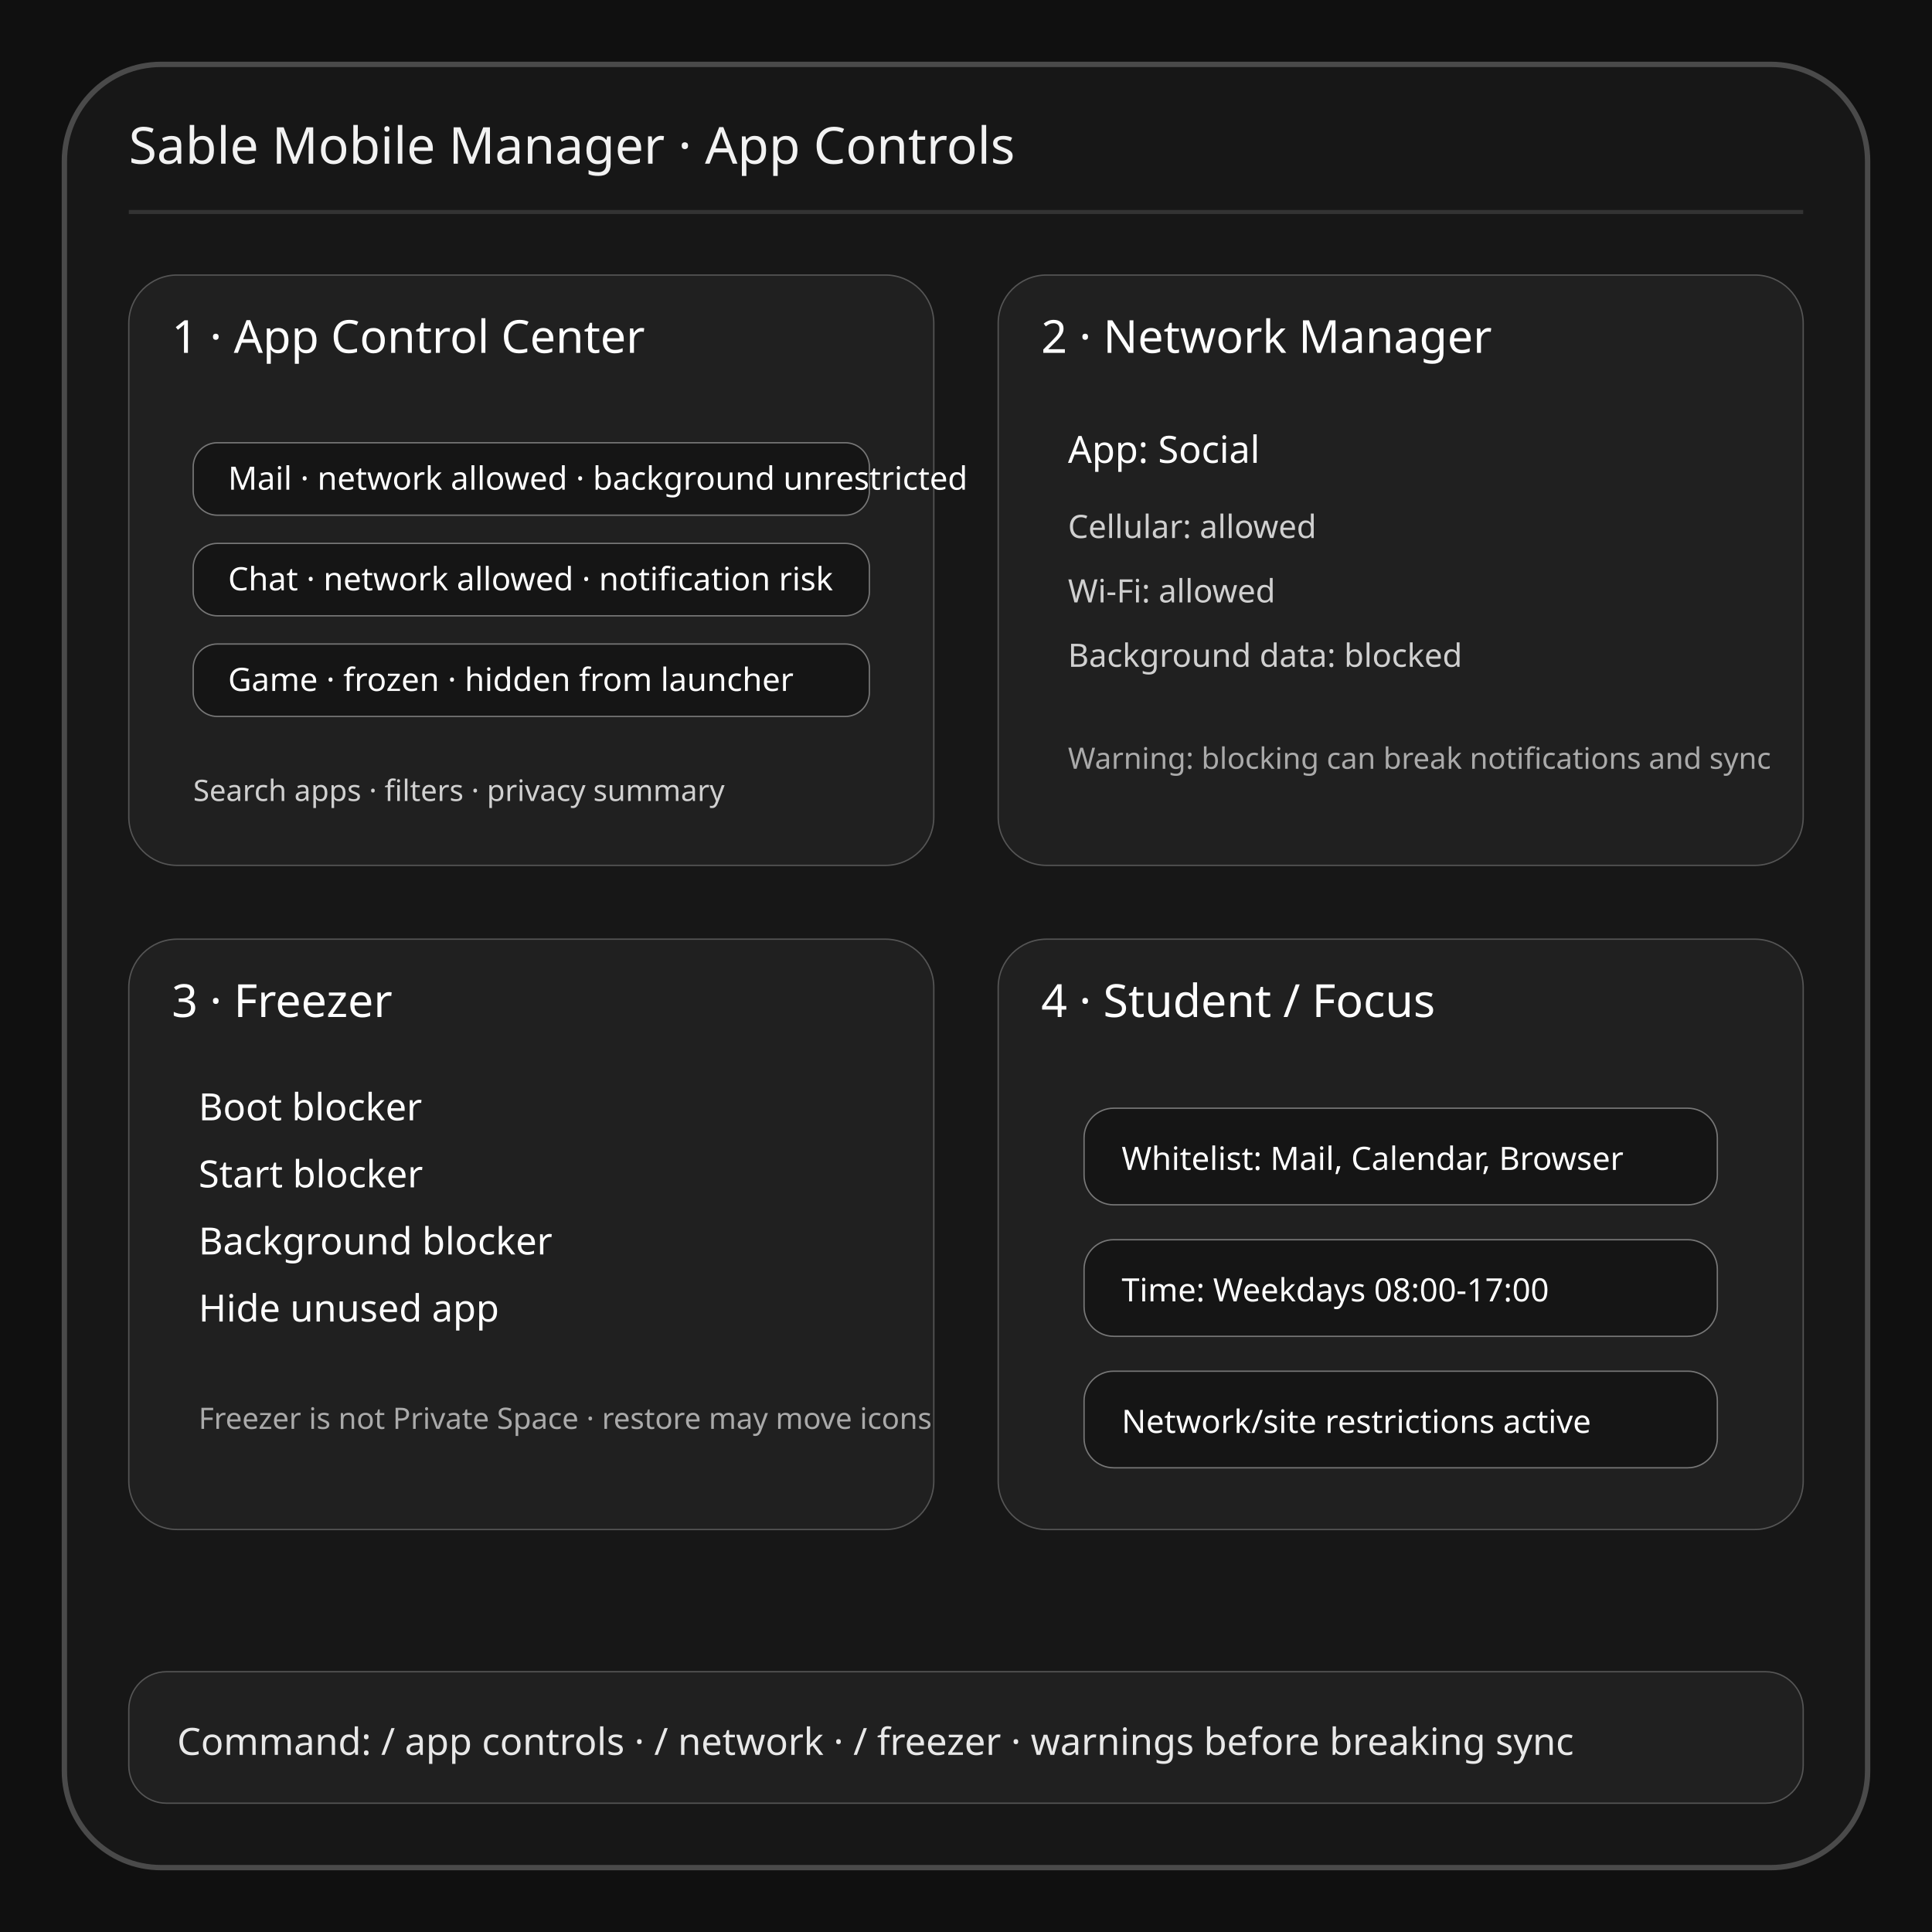
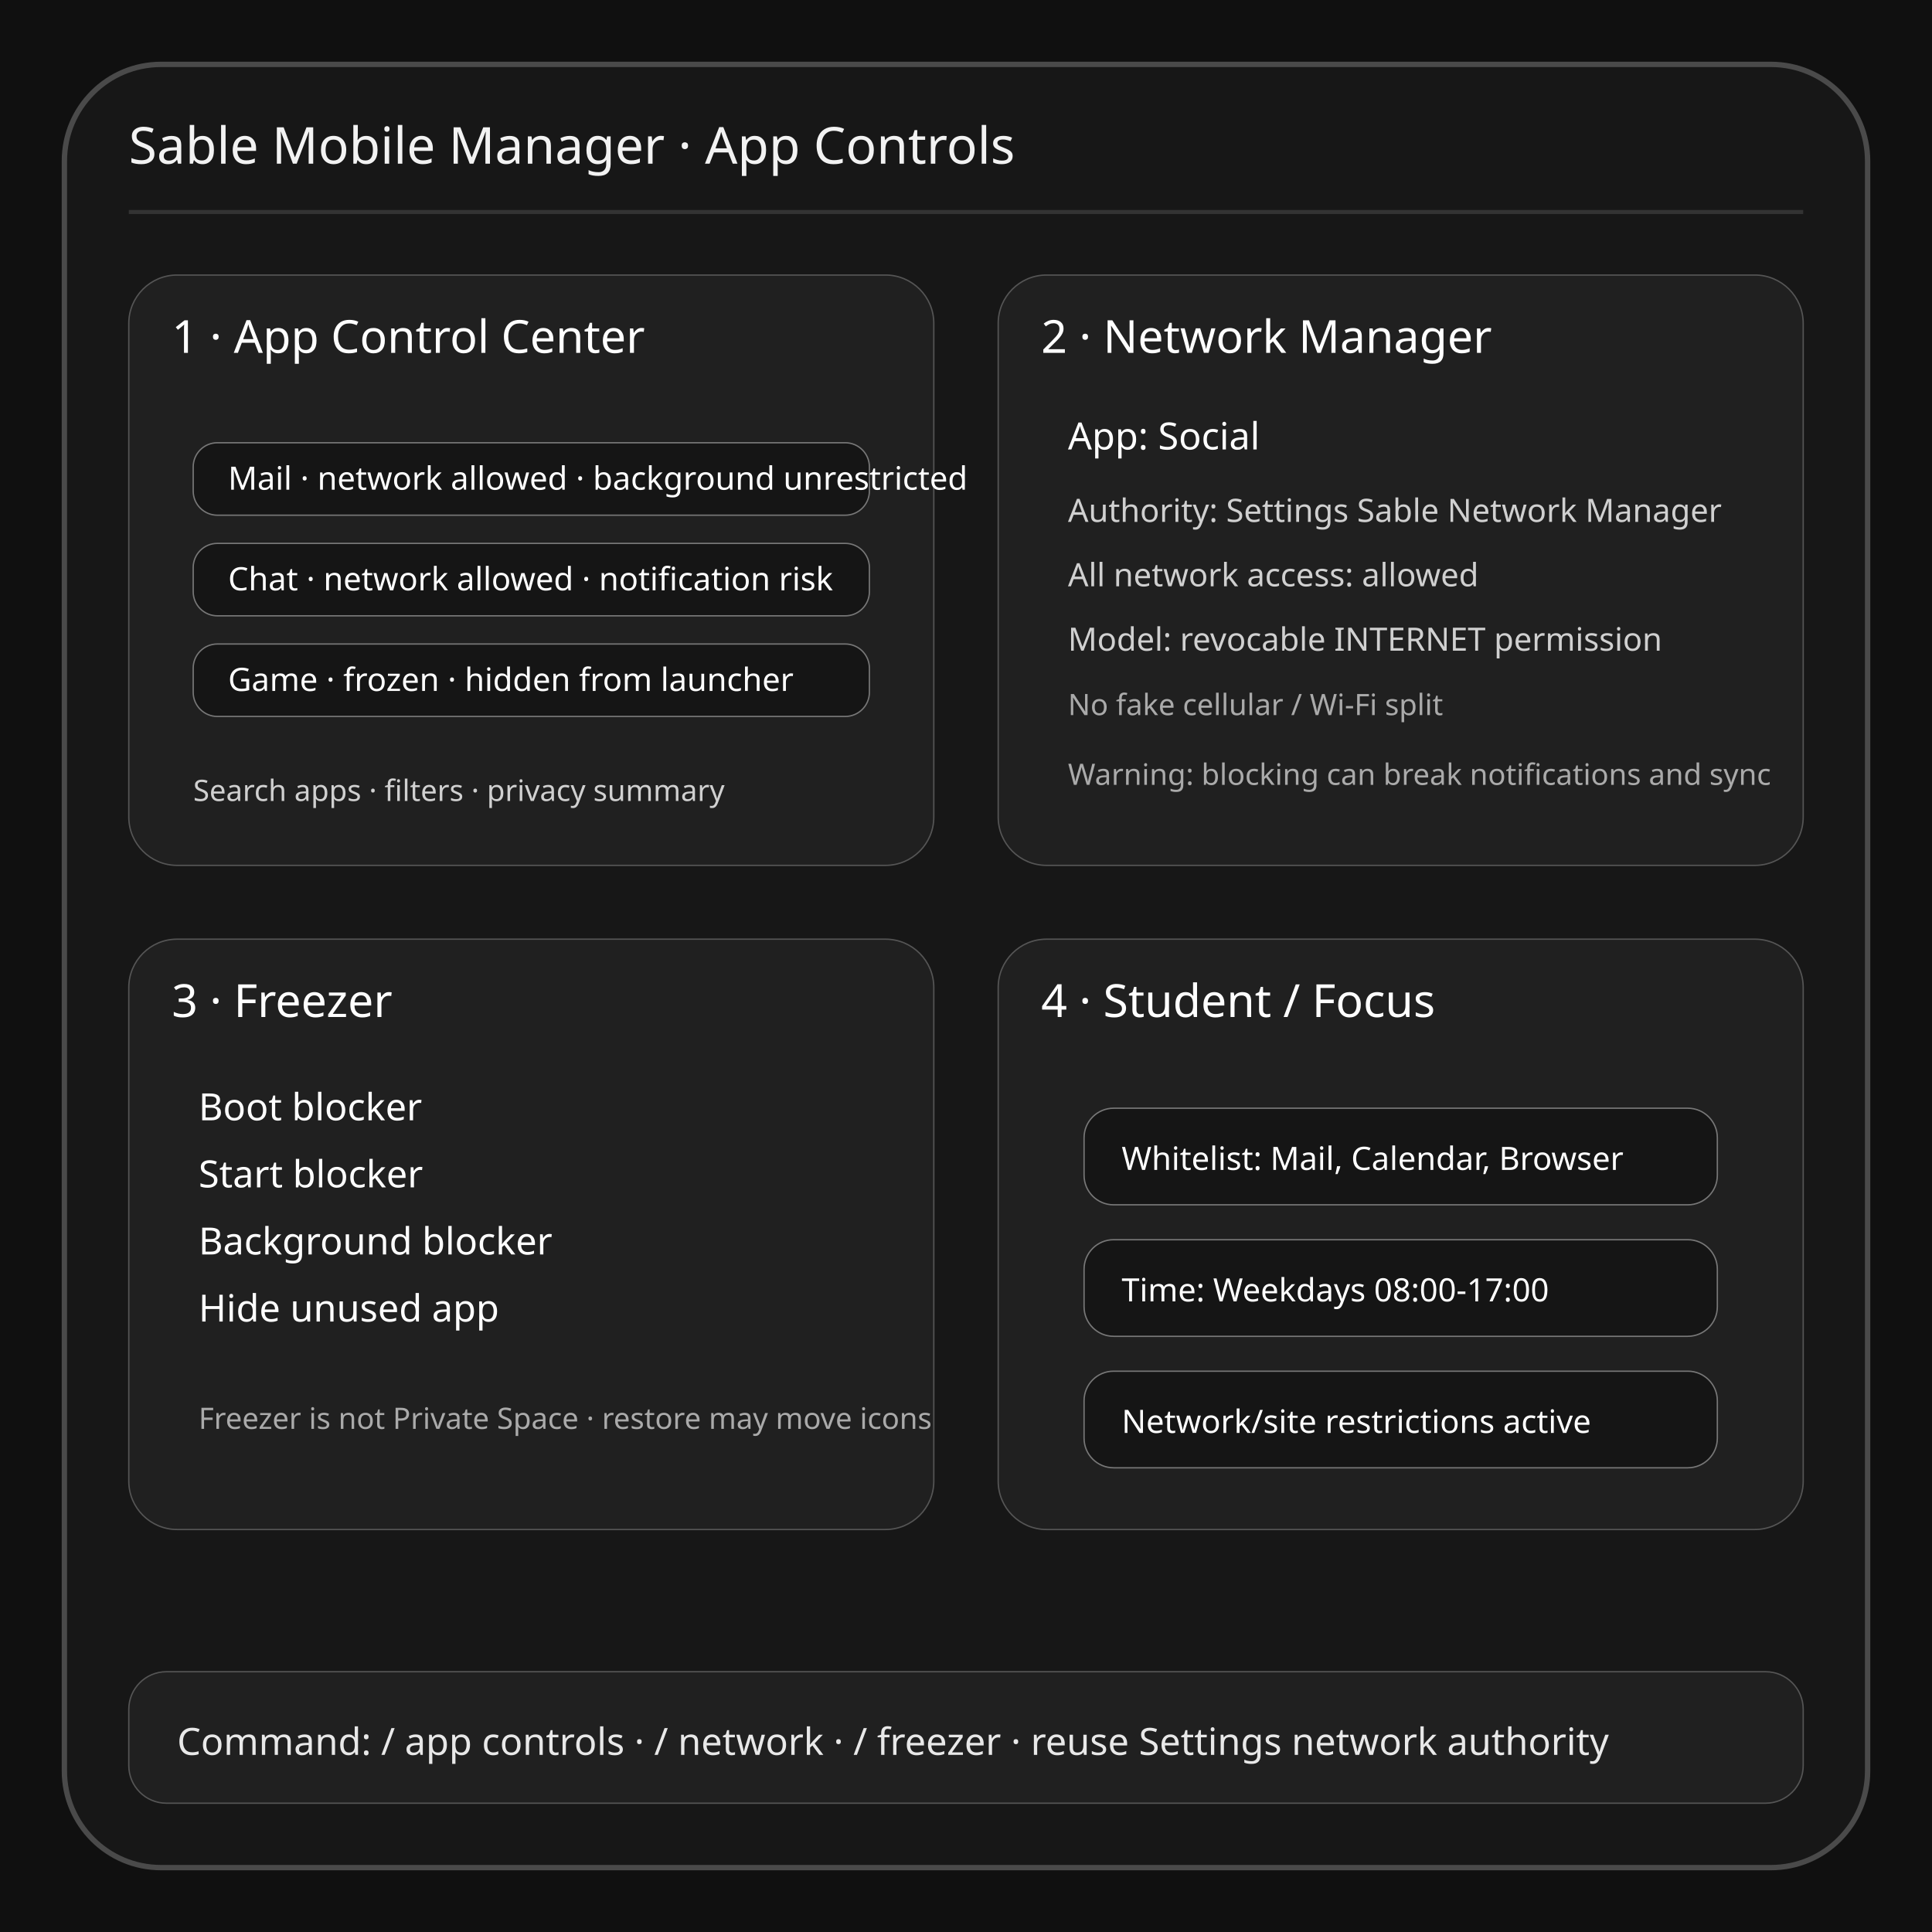
<svg xmlns="http://www.w3.org/2000/svg" width="1440" height="1440" viewBox="0 0 1440 1440" role="img" aria-labelledby="title desc">
  <rect width="1440" height="1440" fill="#101010" />
  <rect x="48" y="48" width="1344" height="1344" rx="72" fill="#171717" stroke="#4a4a4a" stroke-width="4" />
  <text x="96" y="122" fill="#f2f2f2" font-size="38" font-family="sans-serif">Sable Mobile Manager · App Controls</text>
  <line x1="96" y1="158" x2="1344" y2="158" stroke="#333" stroke-width="3" />
  <g transform="translate(96,205)">
    <rect width="600" height="440" rx="36" fill="#202020" stroke="#555" />
    <text x="32" y="58" fill="#fff" font-size="34" font-family="sans-serif">1 · App Control Center</text>
    <rect x="48" y="125" width="504" height="54" rx="18" fill="#151515" stroke="#777" />
    <rect x="48" y="200" width="504" height="54" rx="18" fill="#151515" stroke="#777" />
    <rect x="48" y="275" width="504" height="54" rx="18" fill="#151515" stroke="#777" />
    <text x="74" y="160" fill="#fff" font-size="24" font-family="sans-serif">Mail · network allowed · background unrestricted</text>
    <text x="74" y="235" fill="#fff" font-size="24" font-family="sans-serif">Chat · network allowed · notification risk</text>
    <text x="74" y="310" fill="#fff" font-size="24" font-family="sans-serif">Game · frozen · hidden from launcher</text>
    <text x="48" y="392" fill="#d0d0d0" font-size="22" font-family="sans-serif">Search apps · filters · privacy summary</text>
  </g>
  <g transform="translate(744,205)">
    <rect width="600" height="440" rx="36" fill="#202020" stroke="#555" />
    <text x="32" y="58" fill="#fff" font-size="34" font-family="sans-serif">2 · Network Manager</text>
-     <text x="52" y="140" fill="#fff" font-size="28" font-family="sans-serif">App: Social</text>
-     <text x="52" y="196" fill="#d0d0d0" font-size="24" font-family="sans-serif">Cellular: allowed</text>
-     <text x="52" y="244" fill="#d0d0d0" font-size="24" font-family="sans-serif">Wi-Fi: allowed</text>
-     <text x="52" y="292" fill="#d0d0d0" font-size="24" font-family="sans-serif">Background data: blocked</text>
-     <text x="52" y="368" fill="#aaa" font-size="22" font-family="sans-serif">Warning: blocking can break notifications and sync</text>
+     <text x="52" y="130" fill="#fff" font-size="28" font-family="sans-serif">App: Social</text>
+     <text x="52" y="184" fill="#d0d0d0" font-size="24" font-family="sans-serif">Authority: Settings Sable Network Manager</text>
+     <text x="52" y="232" fill="#d0d0d0" font-size="24" font-family="sans-serif">All network access: allowed</text>
+     <text x="52" y="280" fill="#d0d0d0" font-size="24" font-family="sans-serif">Model: revocable INTERNET permission</text>
+     <text x="52" y="328" fill="#aaa" font-size="22" font-family="sans-serif">No fake cellular / Wi-Fi split</text>
+     <text x="52" y="380" fill="#aaa" font-size="22" font-family="sans-serif">Warning: blocking can break notifications and sync</text>
  </g>
  <g transform="translate(96,700)">
    <rect width="600" height="440" rx="36" fill="#202020" stroke="#555" />
    <text x="32" y="58" fill="#fff" font-size="34" font-family="sans-serif">3 · Freezer</text>
    <text x="52" y="135" fill="#fff" font-size="28" font-family="sans-serif">Boot blocker</text>
    <text x="52" y="185" fill="#fff" font-size="28" font-family="sans-serif">Start blocker</text>
    <text x="52" y="235" fill="#fff" font-size="28" font-family="sans-serif">Background blocker</text>
    <text x="52" y="285" fill="#fff" font-size="28" font-family="sans-serif">Hide unused app</text>
    <text x="52" y="365" fill="#aaa" font-size="22" font-family="sans-serif">Freezer is not Private Space · restore may move icons</text>
  </g>
  <g transform="translate(744,700)">
    <rect width="600" height="440" rx="36" fill="#202020" stroke="#555" />
    <text x="32" y="58" fill="#fff" font-size="34" font-family="sans-serif">4 · Student / Focus</text>
    <rect x="64" y="126" width="472" height="72" rx="22" fill="#151515" stroke="#777" />
    <rect x="64" y="224" width="472" height="72" rx="22" fill="#151515" stroke="#777" />
    <rect x="64" y="322" width="472" height="72" rx="22" fill="#151515" stroke="#777" />
    <text x="92" y="172" fill="#fff" font-size="24" font-family="sans-serif">Whitelist: Mail, Calendar, Browser</text>
    <text x="92" y="270" fill="#fff" font-size="24" font-family="sans-serif">Time: Weekdays 08:00-17:00</text>
    <text x="92" y="368" fill="#fff" font-size="24" font-family="sans-serif">Network/site restrictions active</text>
  </g>
  <rect x="96" y="1246" width="1248" height="98" rx="28" fill="#202020" stroke="#555" />
-   <text x="132" y="1308" fill="#e8e8e8" font-size="28" font-family="sans-serif">Command: / app controls · / network · / freezer · warnings before breaking sync</text>
+   <text x="132" y="1308" fill="#e8e8e8" font-size="28" font-family="sans-serif">Command: / app controls · / network · / freezer · reuse Settings network authority</text>
</svg>
